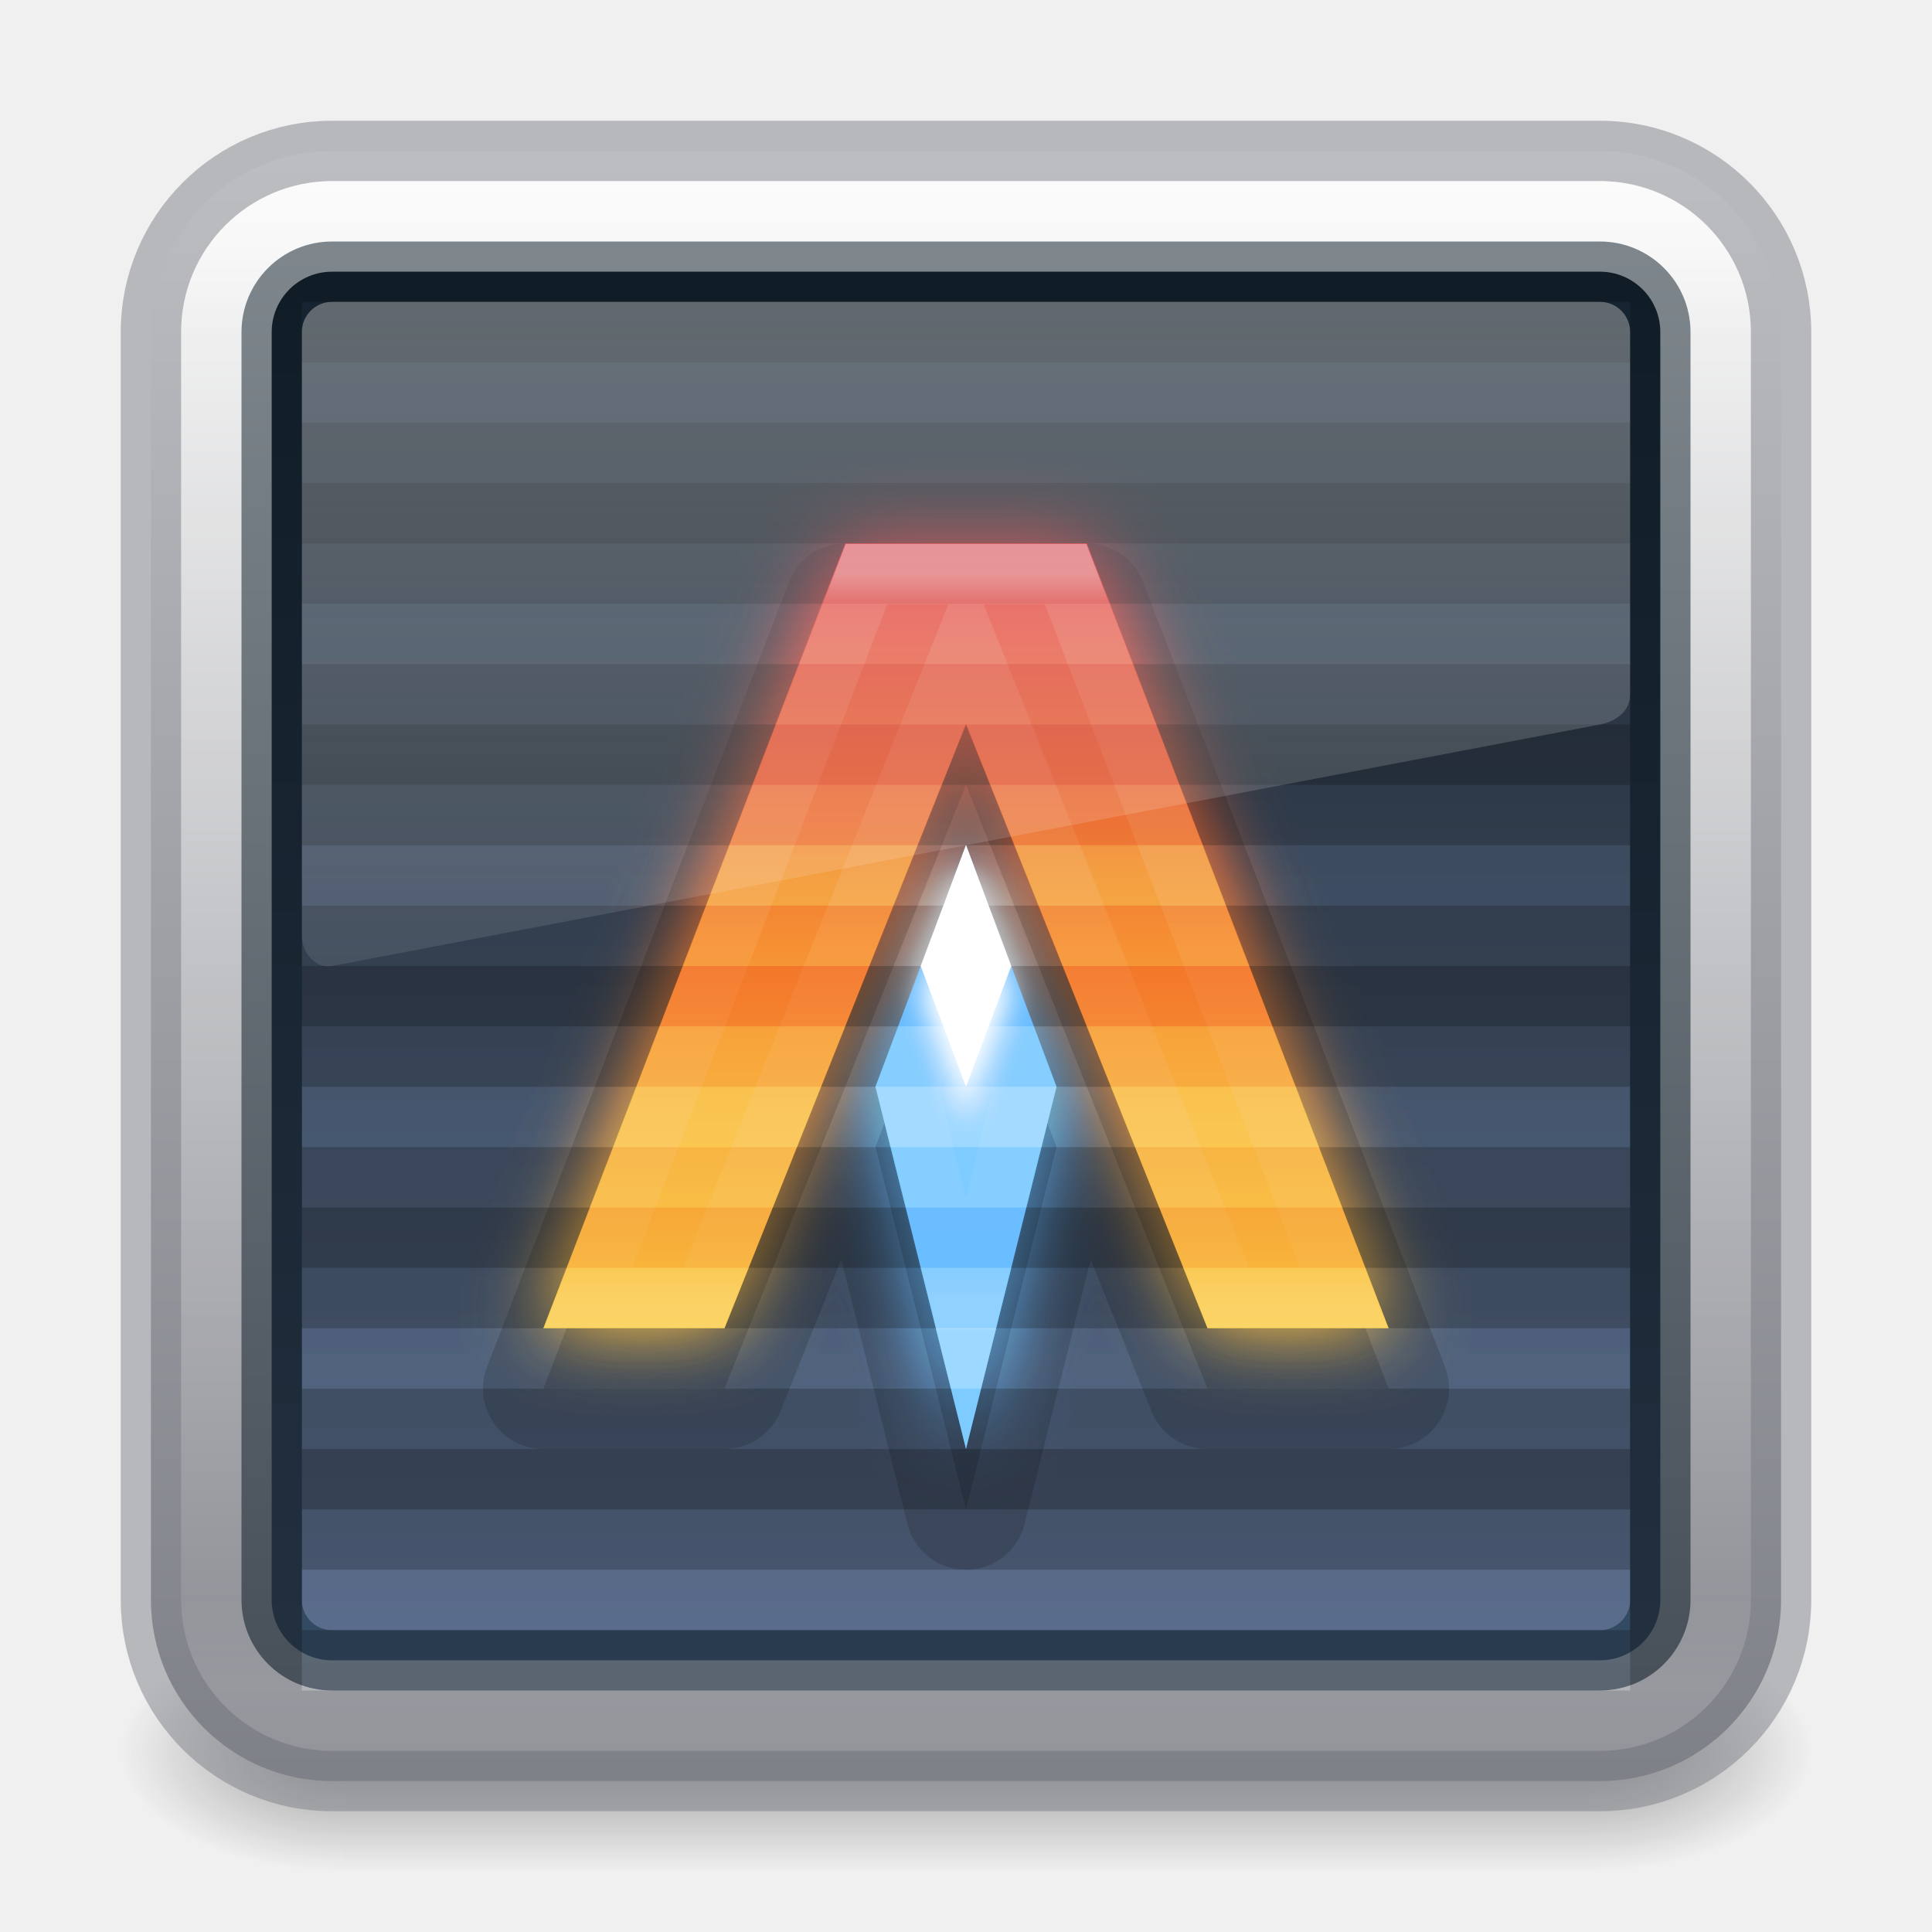
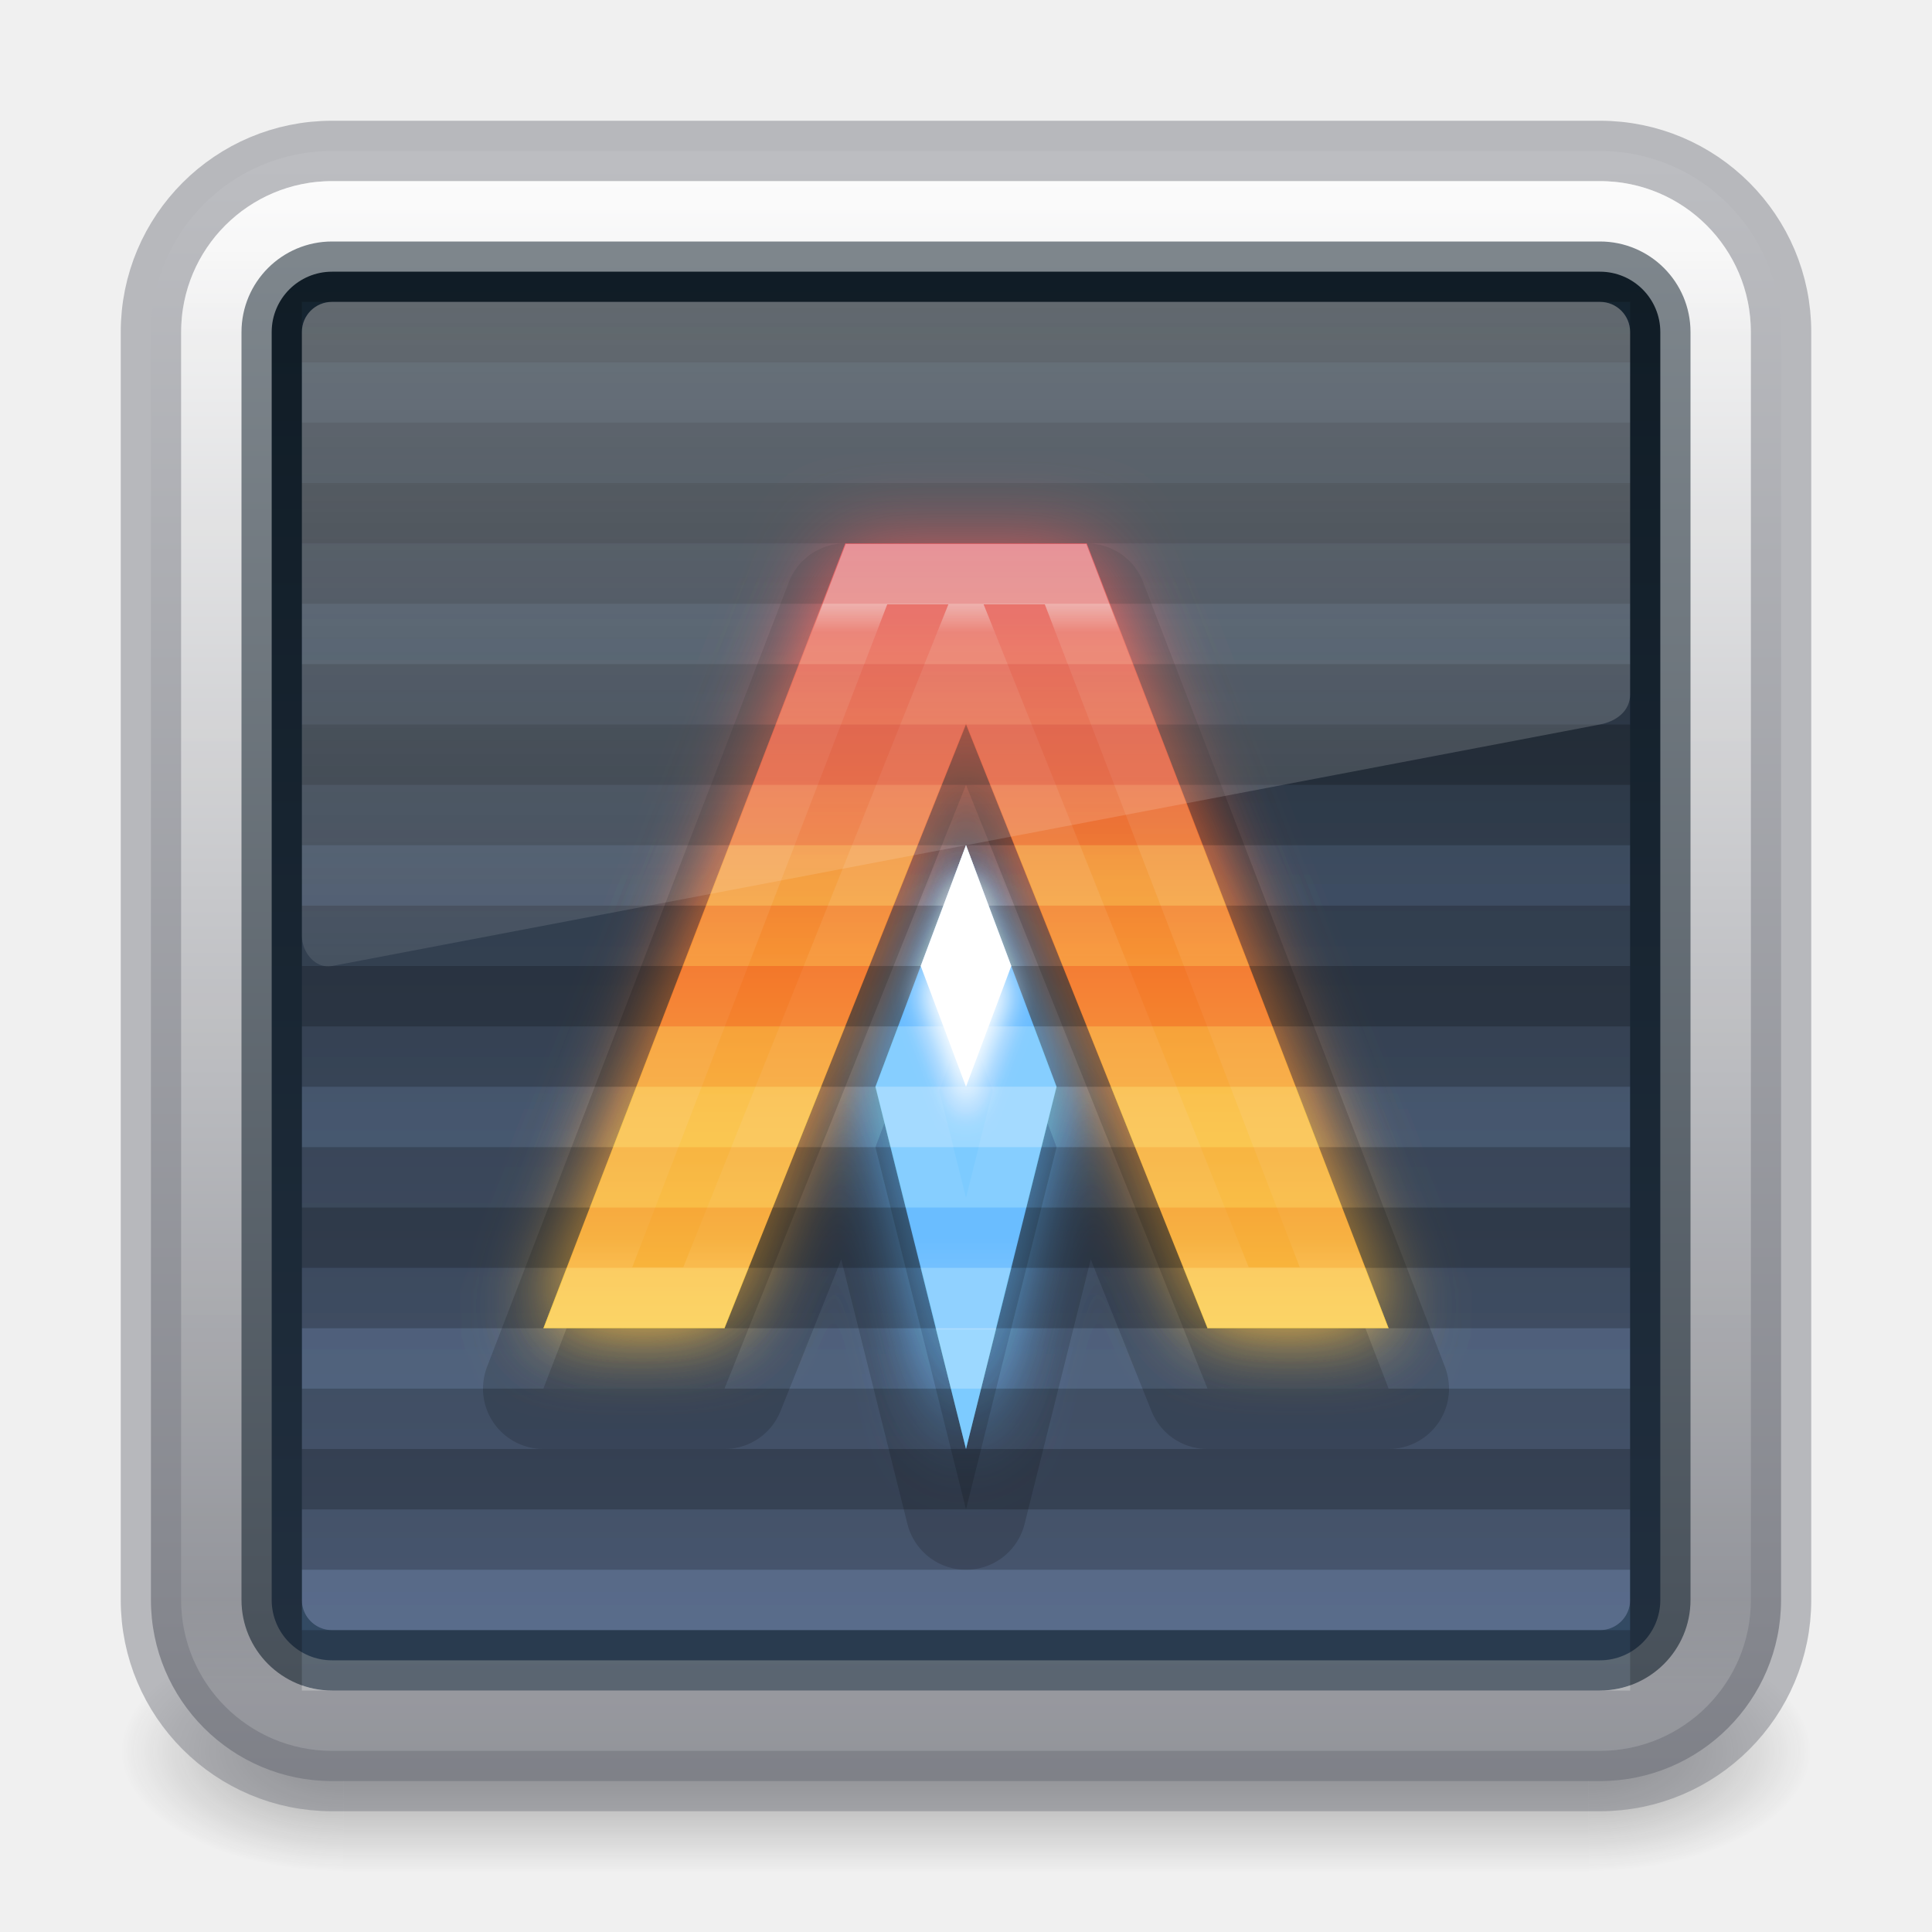
<svg xmlns="http://www.w3.org/2000/svg" xmlns:xlink="http://www.w3.org/1999/xlink" version="1.1" width="32" height="32" id="svg6860" xml:space="preserve">
  <defs id="defs6862">
    <linearGradient id="linearGradient22">
      <stop style="stop-color:#ffffff;stop-opacity:1;" offset="0" id="stop22" />
      <stop style="stop-color:#ffffff;stop-opacity:0;" offset="1" id="stop23" />
    </linearGradient>
    <linearGradient id="linearGradient21">
      <stop id="stop17" style="stop-color:#ffffff;stop-opacity:1" offset="0" />
-       <stop id="stop18" style="stop-color:#ffffff;stop-opacity:0.235" offset="0.042" />
-       <stop id="stop19" style="stop-color:#ffffff;stop-opacity:0.157" offset="0.958" />
+       <stop id="stop18" style="stop-color:#ffffff;stop-opacity:0.235" offset="0.043" />
+       <stop id="stop19" style="stop-color:#ffffff;stop-opacity:0.157" offset="0.955" />
      <stop id="stop20" style="stop-color:#ffffff;stop-opacity:0.392" offset="1" />
    </linearGradient>
    <linearGradient id="linearGradient3924-0">
      <stop id="stop3926-6" style="stop-color:#ffffff;stop-opacity:1" offset="0" />
      <stop id="stop3928-3" style="stop-color:#ffffff;stop-opacity:0.235" offset="0.062" />
      <stop id="stop3930-2" style="stop-color:#ffffff;stop-opacity:0.157" offset="0.937" />
      <stop id="stop3932-62" style="stop-color:#ffffff;stop-opacity:0.392" offset="1" />
    </linearGradient>
    <linearGradient xlink:href="#linearGradient2" id="linearGradient930-9-2" x1="16.768" y1="2.768" x2="16.768" y2="29.897" gradientUnits="userSpaceOnUse" gradientTransform="translate(4.1936035e-6)" />
    <linearGradient x1="24" y1="6.24" x2="24" y2="41.76" id="linearGradient4161-0-2" xlink:href="#linearGradient3924-0" gradientUnits="userSpaceOnUse" gradientTransform="matrix(0.6756757,0,0,0.6756757,-0.2162128,-0.2162061)" />
    <linearGradient id="linearGradient3688-166-749">
      <stop offset="0" style="stop-color:#181818;stop-opacity:1" id="stop2883" />
      <stop offset="1" style="stop-color:#181818;stop-opacity:0" id="stop2885" />
    </linearGradient>
    <linearGradient id="linearGradient3702-501-757">
      <stop offset="0" style="stop-color:#181818;stop-opacity:0" id="stop2895" />
      <stop offset="0.5" style="stop-color:#181818;stop-opacity:1" id="stop2897" />
      <stop offset="1" style="stop-color:#181818;stop-opacity:0" id="stop2899" />
    </linearGradient>
    <linearGradient id="linearGradient2">
      <stop style="stop-color:#fafafa;stop-opacity:1;" offset="0" id="stop7" />
      <stop style="stop-color:#7e8087;stop-opacity:1;" offset="1" id="stop8-5" />
    </linearGradient>
    <linearGradient id="linearGradient1">
      <stop style="stop-color:#c6262e;stop-opacity:1;" offset="0" id="stop4" />
      <stop style="stop-color:#f37329;stop-opacity:1;" offset="0.5" id="stop6" />
      <stop style="stop-color:#f9c440;stop-opacity:1;" offset="1" id="stop5" />
    </linearGradient>
    <linearGradient id="linearGradient870">
      <stop id="stop868" offset="0" style="stop-color:#182027;stop-opacity:1;" />
      <stop id="stop866" offset="1" style="stop-color:#3a465a;stop-opacity:1;" />
    </linearGradient>
    <linearGradient xlink:href="#linearGradient1" id="linearGradient118" gradientUnits="userSpaceOnUse" x1="25" y1="15" x2="25" y2="35" gradientTransform="matrix(0.66666,0,0,0.66666,-0.6664978,-1.9999)" />
    <linearGradient xlink:href="#linearGradient870" id="linearGradient11" x1="16" y1="4.5" x2="16" y2="27.5" gradientUnits="userSpaceOnUse" />
    <filter style="color-interpolation-filters:sRGB" id="filter11" x="-0.352" y="-0.132" width="1.704" height="1.264">
      <feGaussianBlur stdDeviation="0.22" id="feGaussianBlur11" />
    </filter>
    <filter style="color-interpolation-filters:sRGB" id="filter15" x="-0.112" y="-0.104" width="1.224" height="1.209">
      <feGaussianBlur stdDeviation="0.652" id="feGaussianBlur15" />
    </filter>
    <linearGradient xlink:href="#linearGradient1" id="linearGradient18" gradientUnits="userSpaceOnUse" gradientTransform="matrix(0.66666,0,0,0.66666,-0.6664978,-1.9999)" x1="25" y1="15" x2="25" y2="35" />
    <radialGradient xlink:href="#linearGradient3688-166-749" id="radialGradient36" gradientUnits="userSpaceOnUse" gradientTransform="matrix(2.003784,0,0,1.4,27.98813,-17.4)" cx="4.993" cy="43.5" fx="4.993" fy="43.5" r="2.5" />
    <radialGradient xlink:href="#linearGradient3688-166-749" id="radialGradient37" gradientUnits="userSpaceOnUse" gradientTransform="matrix(2.003784,0,0,1.4,-20.01187,-104.4)" cx="4.993" cy="43.5" fx="4.993" fy="43.5" r="2.5" />
    <linearGradient xlink:href="#linearGradient3702-501-757" id="linearGradient38" gradientUnits="userSpaceOnUse" x1="25.058" y1="47.028" x2="25.058" y2="39.999" />
-     <linearGradient xlink:href="#linearGradient21" id="linearGradient17" x1="16" y1="8.5" x2="16" y2="20.5" gradientUnits="userSpaceOnUse" />
+     <linearGradient xlink:href="#linearGradient21" id="linearGradient17" x1="16" y1="9" x2="16" y2="20" gradientUnits="userSpaceOnUse" />
    <linearGradient xlink:href="#linearGradient22" id="linearGradient23" x1="16" y1="5" x2="16" y2="21" gradientUnits="userSpaceOnUse" />
  </defs>
  <g style="opacity:0.4" id="g36" transform="matrix(0.7368421,0,0,0.5714285,-1.68421,4.142858)">
    <rect style="fill:url(#radialGradient36);fill-opacity:1;stroke:none" id="rect34" y="40" x="38" height="7" width="5" />
    <rect style="fill:url(#radialGradient37);fill-opacity:1;stroke:none" id="rect35" transform="scale(-1)" y="-47" x="-10" height="7" width="5" />
    <rect style="fill:url(#linearGradient38);fill-opacity:1;stroke:none" id="rect36" y="40" x="10" height="7" width="28" />
  </g>
  <rect style="color:#000000;font-variation-settings:normal;display:inline;overflow:visible;visibility:visible;opacity:1;vector-effect:none;fill:url(#linearGradient930-9-2);fill-opacity:1;fill-rule:nonzero;stroke:#7e8087;stroke-width:1;stroke-linecap:butt;stroke-linejoin:miter;stroke-miterlimit:4;stroke-dasharray:none;stroke-dashoffset:0;stroke-opacity:0.502;marker:none;enable-background:accumulate;stop-color:#000000;stop-opacity:1" id="rect5505-21-1-2-1" y="2.5" x="2.5" ry="3" rx="3" height="27" width="27" />
  <rect style="opacity:0.35;fill:none;stroke:url(#linearGradient4161-0-2);stroke-width:1;stroke-linecap:round;stroke-linejoin:round;stroke-miterlimit:4;stroke-dasharray:none;stroke-dashoffset:0;stroke-opacity:1" id="rect6741-7-4-3-8" y="3.5" x="3.5" ry="2" rx="2" height="25" width="25" />
  <rect style="opacity:1;fill:url(#linearGradient11);stroke:#091825;stroke-linejoin:round;stroke-opacity:0.498" id="rect2" width="23" height="23" x="4.5" y="4.5" rx="1" ry="1" />
  <g id="g15" style="display:inline;opacity:1;filter:url(#filter15)" transform="translate(0,0.9999997)">
    <path style="fill:url(#linearGradient18);stroke:none;stroke-width:0.667;stroke-linejoin:round;stroke-opacity:0.497" d="m 14,8 h 4 l 5,13 H 20 L 16,11 12,21 H 9 Z" id="path12" />
    <path style="fill:#64baff;stroke:none;stroke-width:0.647;stroke-linejoin:round;stroke-opacity:0.497" d="m 16,13 -1.5,4 1.5,6 1.5,-6 z" id="path13" />
-     <path style="fill:#ffffff;fill-opacity:1;stroke:none;stroke-width:0.4;stroke-linejoin:round;stroke-opacity:0.497" d="m 16,13 -0.75,2 0.75,2 0.75,-2 z" id="path14" />
  </g>
  <g id="g11" transform="translate(0,1)" style="display:inline">
    <path id="path19" style="display:inline;opacity:0.15;fill:#000000;fill-opacity:1;stroke:#000000;stroke-width:2;stroke-linejoin:round;stroke-dasharray:none;stroke-opacity:1" d="M 14,9 9,22 h 3 l 4,-10 4,10 h 3 L 18,9 Z m 2,5 -1.5,4 1.5,6 1.5,-6 z" />
    <path id="path2" style="display:inline;opacity:0.15;fill:#000000;fill-opacity:1;stroke:none;stroke-width:0.667;stroke-linejoin:round;stroke-opacity:0.497" d="M 14,9 9,22 h 3 l 4,-10 4,10 h 3 L 18,9 Z m 2,5 -1.5,4 1.5,6 1.5,-6 z" />
    <path style="fill:url(#linearGradient118);stroke:none;stroke-width:0.667;stroke-linejoin:round;stroke-opacity:0.497" d="m 14,8 h 4 l 5,13 H 20 L 16,11 12,21 H 9 Z" id="path115" />
    <path style="fill:#64baff;stroke:none;stroke-width:0.647;stroke-linejoin:round;stroke-opacity:0.497" d="m 16,13 -1.5,4 1.5,6 1.5,-6 z" id="path116" />
    <path style="fill:#ffffff;fill-opacity:1;stroke:none;stroke-width:0.4;stroke-linejoin:round;stroke-opacity:0.497" d="m 16,13 -0.75,2 0.75,2 0.75,-2 z" id="path117" />
    <path style="fill:#ffffff;fill-opacity:1;stroke:none;stroke-width:0.4;stroke-linejoin:round;stroke-opacity:0.497;filter:url(#filter11)" d="m 16,13.5 -0.75,2 0.75,2 0.75,-2 z" id="path11" />
    <path id="path3" style="opacity:0.5;fill:none;stroke:url(#linearGradient17);stroke-width:1;stroke-linejoin:miter;stroke-dasharray:none;stroke-opacity:0.497" d="m 14.352,8.51 h 3.297 L 22.256,20.49 H 20.344 L 16,9.627 11.656,20.49 H 9.744 Z M 16,14.451 16.967,17.031 16,20.9 15.033,17.031 Z" />
  </g>
  <path id="path28" style="opacity:0.25;mix-blend-mode:overlay;fill:none;stroke:#ffffff;stroke-width:2;stroke-linejoin:round;stroke-dasharray:none;stroke-opacity:1" d="m 5,27 h 22 m 0,-4 H 5 m 0,-4 h 22 m 0,-4 H 5 M 5,11 H 27 M 27,7 H 5" />
  <path id="path29" style="opacity:0.25;mix-blend-mode:overlay;fill:none;stroke:#ffffff;stroke-width:2;stroke-linejoin:round;stroke-dasharray:none;stroke-opacity:1" d="m 5,26 h 22 m 0,-4 H 5 m 0,-4 h 22 m 0,-4 H 5 M 5,10 H 27 M 27,6 H 5" />
  <path id="rect21" style="opacity:0.3;fill:url(#linearGradient23);stroke-width:2;stroke-linecap:round" d="m 5.5,5 h 21 C 26.777,5 27,5.223 27,5.5 v 6 c 0,0.277 -0.228,0.448 -0.5,0.5 l -21,4 C 5.228,16.052 5,15.777 5,15.5 V 5.5 C 5,5.223 5.223,5 5.5,5 Z" />
</svg>
